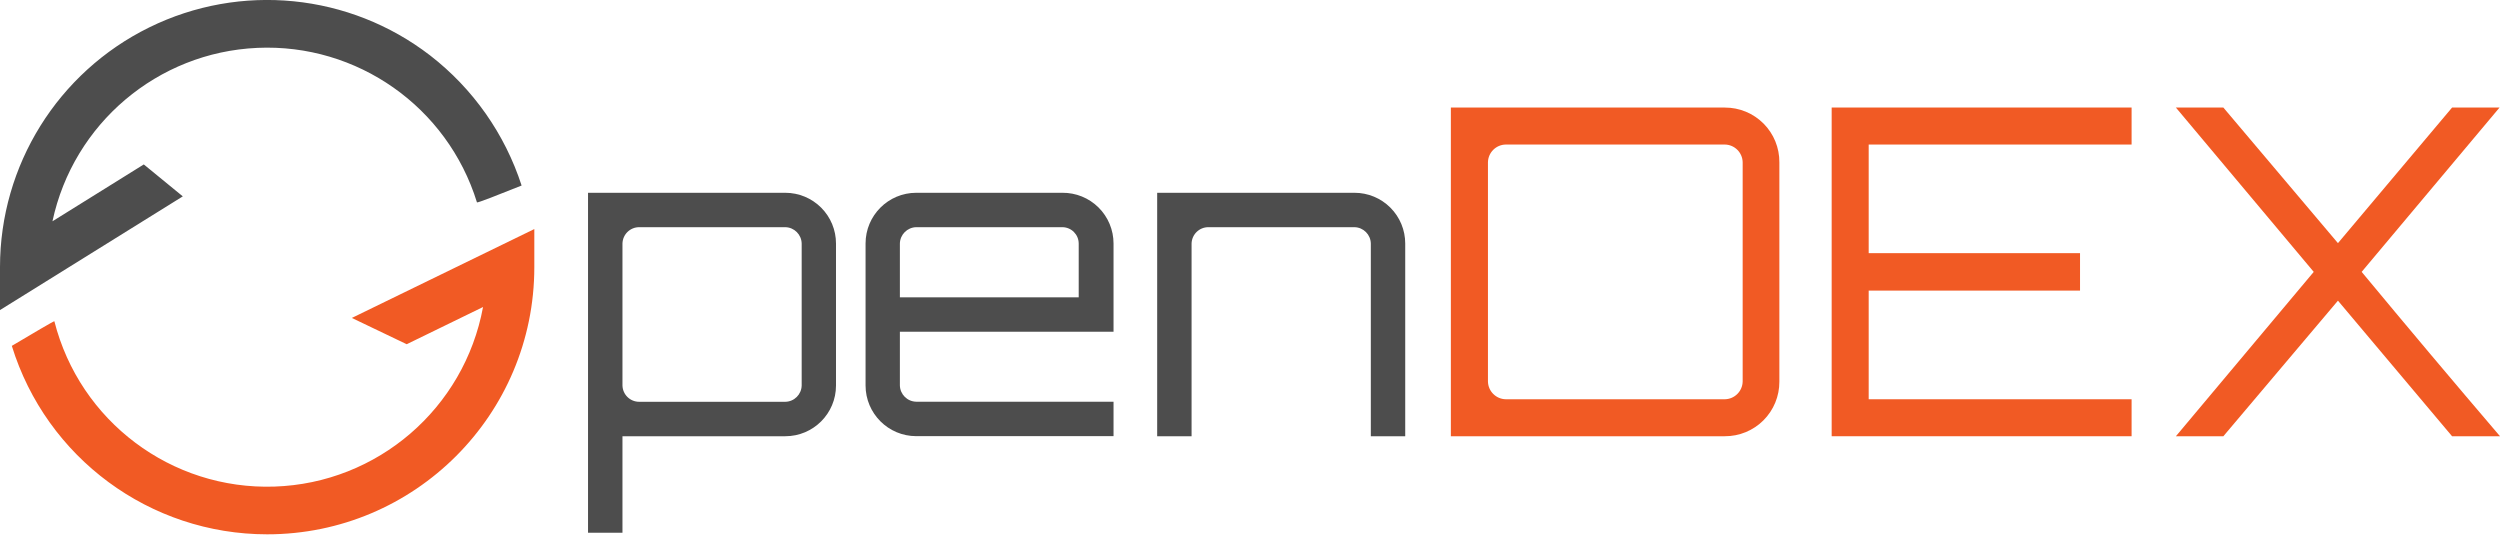
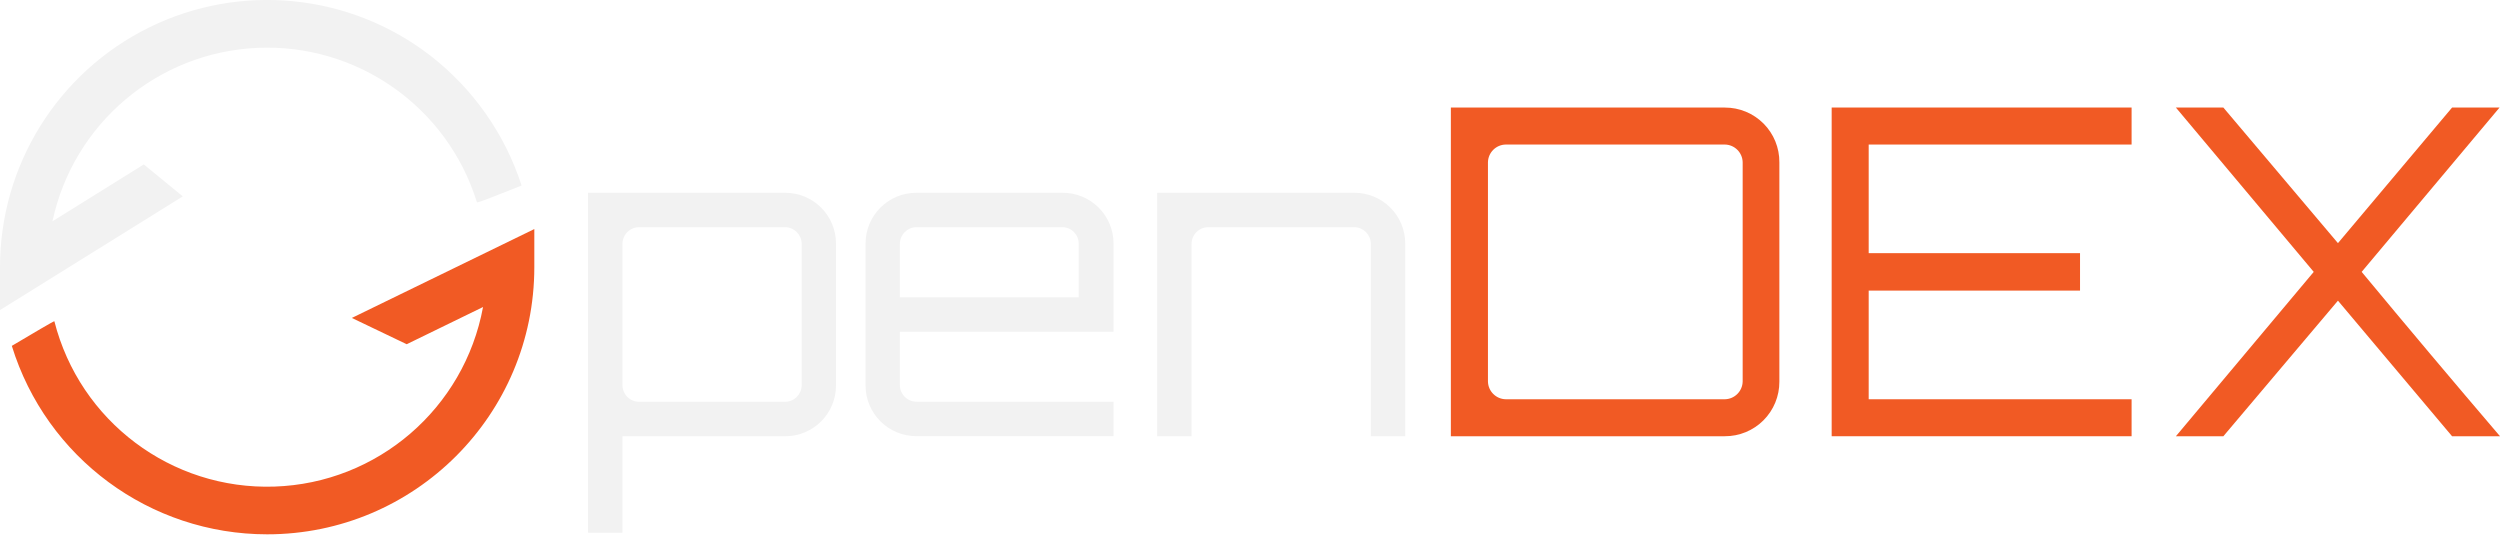
<svg xmlns="http://www.w3.org/2000/svg" viewBox="0 0 641 137">
  <defs>
-     <style>.cls-1{fill:#4d4d4d;}.cls-2{fill:#f15a24;}</style>
+     <style>.cls-1{fill:#f2f2f2;}.cls-2{fill:#f15a24;}</style>
  </defs>
  <g id="Layer_2" data-name="Layer 2">
    <g id="Layer_3" data-name="Layer 3">
      <path class="cls-1" d="M110.28,14.21A68.5,68.5,0,0,0,0,68.5v11L46.87,50.35l-10-8.19L13.45,56.74a56.3,56.3,0,0,1,108.84-4.86c.07.22,5.44-1.91,11.45-4.31A69.11,69.11,0,0,0,110.28,14.21Z" />
      <path class="cls-2" d="M90.21,81.52l14.07,6.74,19.57-9.54A56.29,56.29,0,0,1,13.94,82.37c0-.16-5.81,3.29-10.91,6.31A68.52,68.52,0,0,0,68.5,137,68.49,68.49,0,0,0,137,68.5V58.73Z" />
      <path class="cls-1" d="M201.35,49.43H150.77V136.6h8.83V111.85h41.75a13,13,0,0,0,13-13V62.45A13,13,0,0,0,201.35,49.43Zm4.2,49.4a4.27,4.27,0,0,1-4.2,4.19H163.9a4.28,4.28,0,0,1-4.3-4.19V62.45a4.29,4.29,0,0,1,4.3-4.2h37.45a4.28,4.28,0,0,1,4.2,4.2Z" />
      <path class="cls-1" d="M272.38,49.43H234.93a13,13,0,0,0-13,13V98.83a13,13,0,0,0,13,13h50.58V103H234.93a4.27,4.27,0,0,1-4.2-4.19V85.05h54.78V62.45A13,13,0,0,0,272.38,49.43Zm4.2,26.8H230.73V62.45a4.28,4.28,0,0,1,4.2-4.2h37.45a4.21,4.21,0,0,1,4.2,4.2Z" />
      <path class="cls-1" d="M347.28,49.43H296.7v62.42h8.82V62.45a4.3,4.3,0,0,1,4.31-4.2h37.45a4.28,4.28,0,0,1,4.2,4.2v49.4h8.82V62.45A13,13,0,0,0,347.28,49.43Z" />
      <path class="cls-2" d="M442.26,27.58H372v84.27h70.23a13.93,13.93,0,0,0,14-14V41.62A13.93,13.93,0,0,0,442.26,27.58Zm4.56,70.22a4.65,4.65,0,0,1-4.56,4.57H386.07a4.65,4.65,0,0,1-4.56-4.57V41.62a4.64,4.64,0,0,1,4.56-4.56h56.19a4.64,4.64,0,0,1,4.56,4.56Z" />
      <polygon class="cls-2" points="469.64 111.85 546.54 111.85 546.54 102.37 479.13 102.37 479.13 74.51 533.32 74.51 533.32 64.91 479.13 64.91 479.13 37.06 546.54 37.06 546.54 27.57 469.64 27.57 469.64 111.85" />
      <path class="cls-2" d="M605.53,69.71l35.35-42.13H628.71L599.45,62.34,570.07,27.58H557.9l35.34,42.13L557.9,111.85h12.17l29.38-34.76,29.26,34.76H641C629.29,98.15,616.89,83.41,605.53,69.71Z" />
    </g>
  </g>
</svg>
